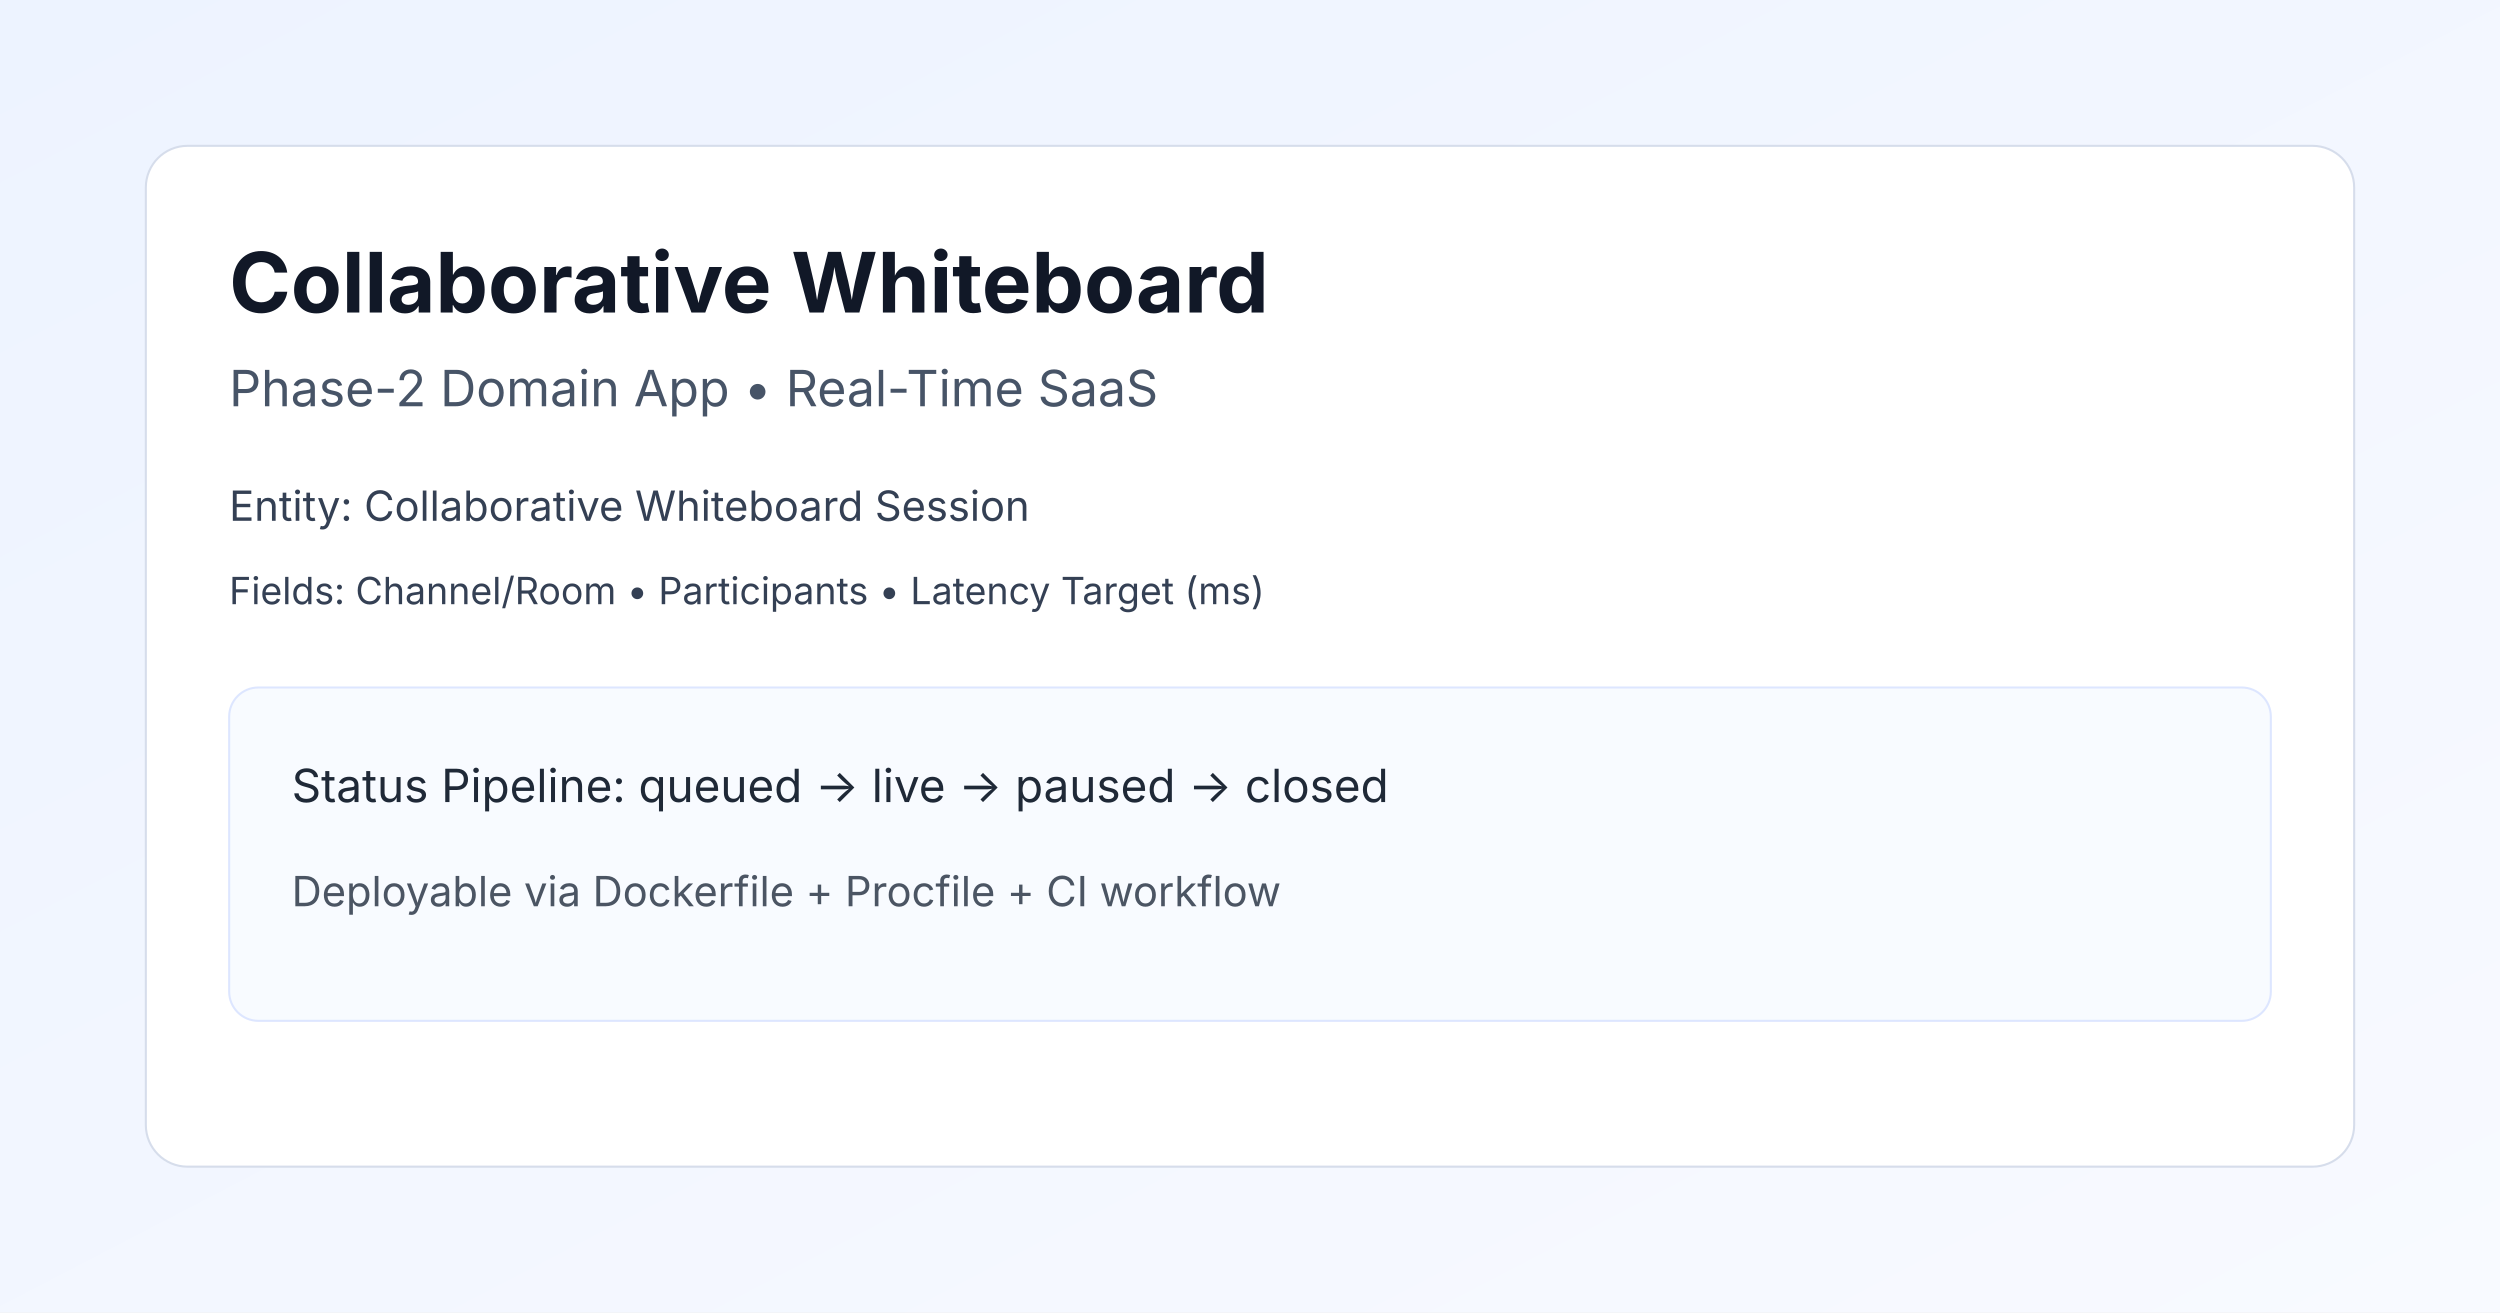
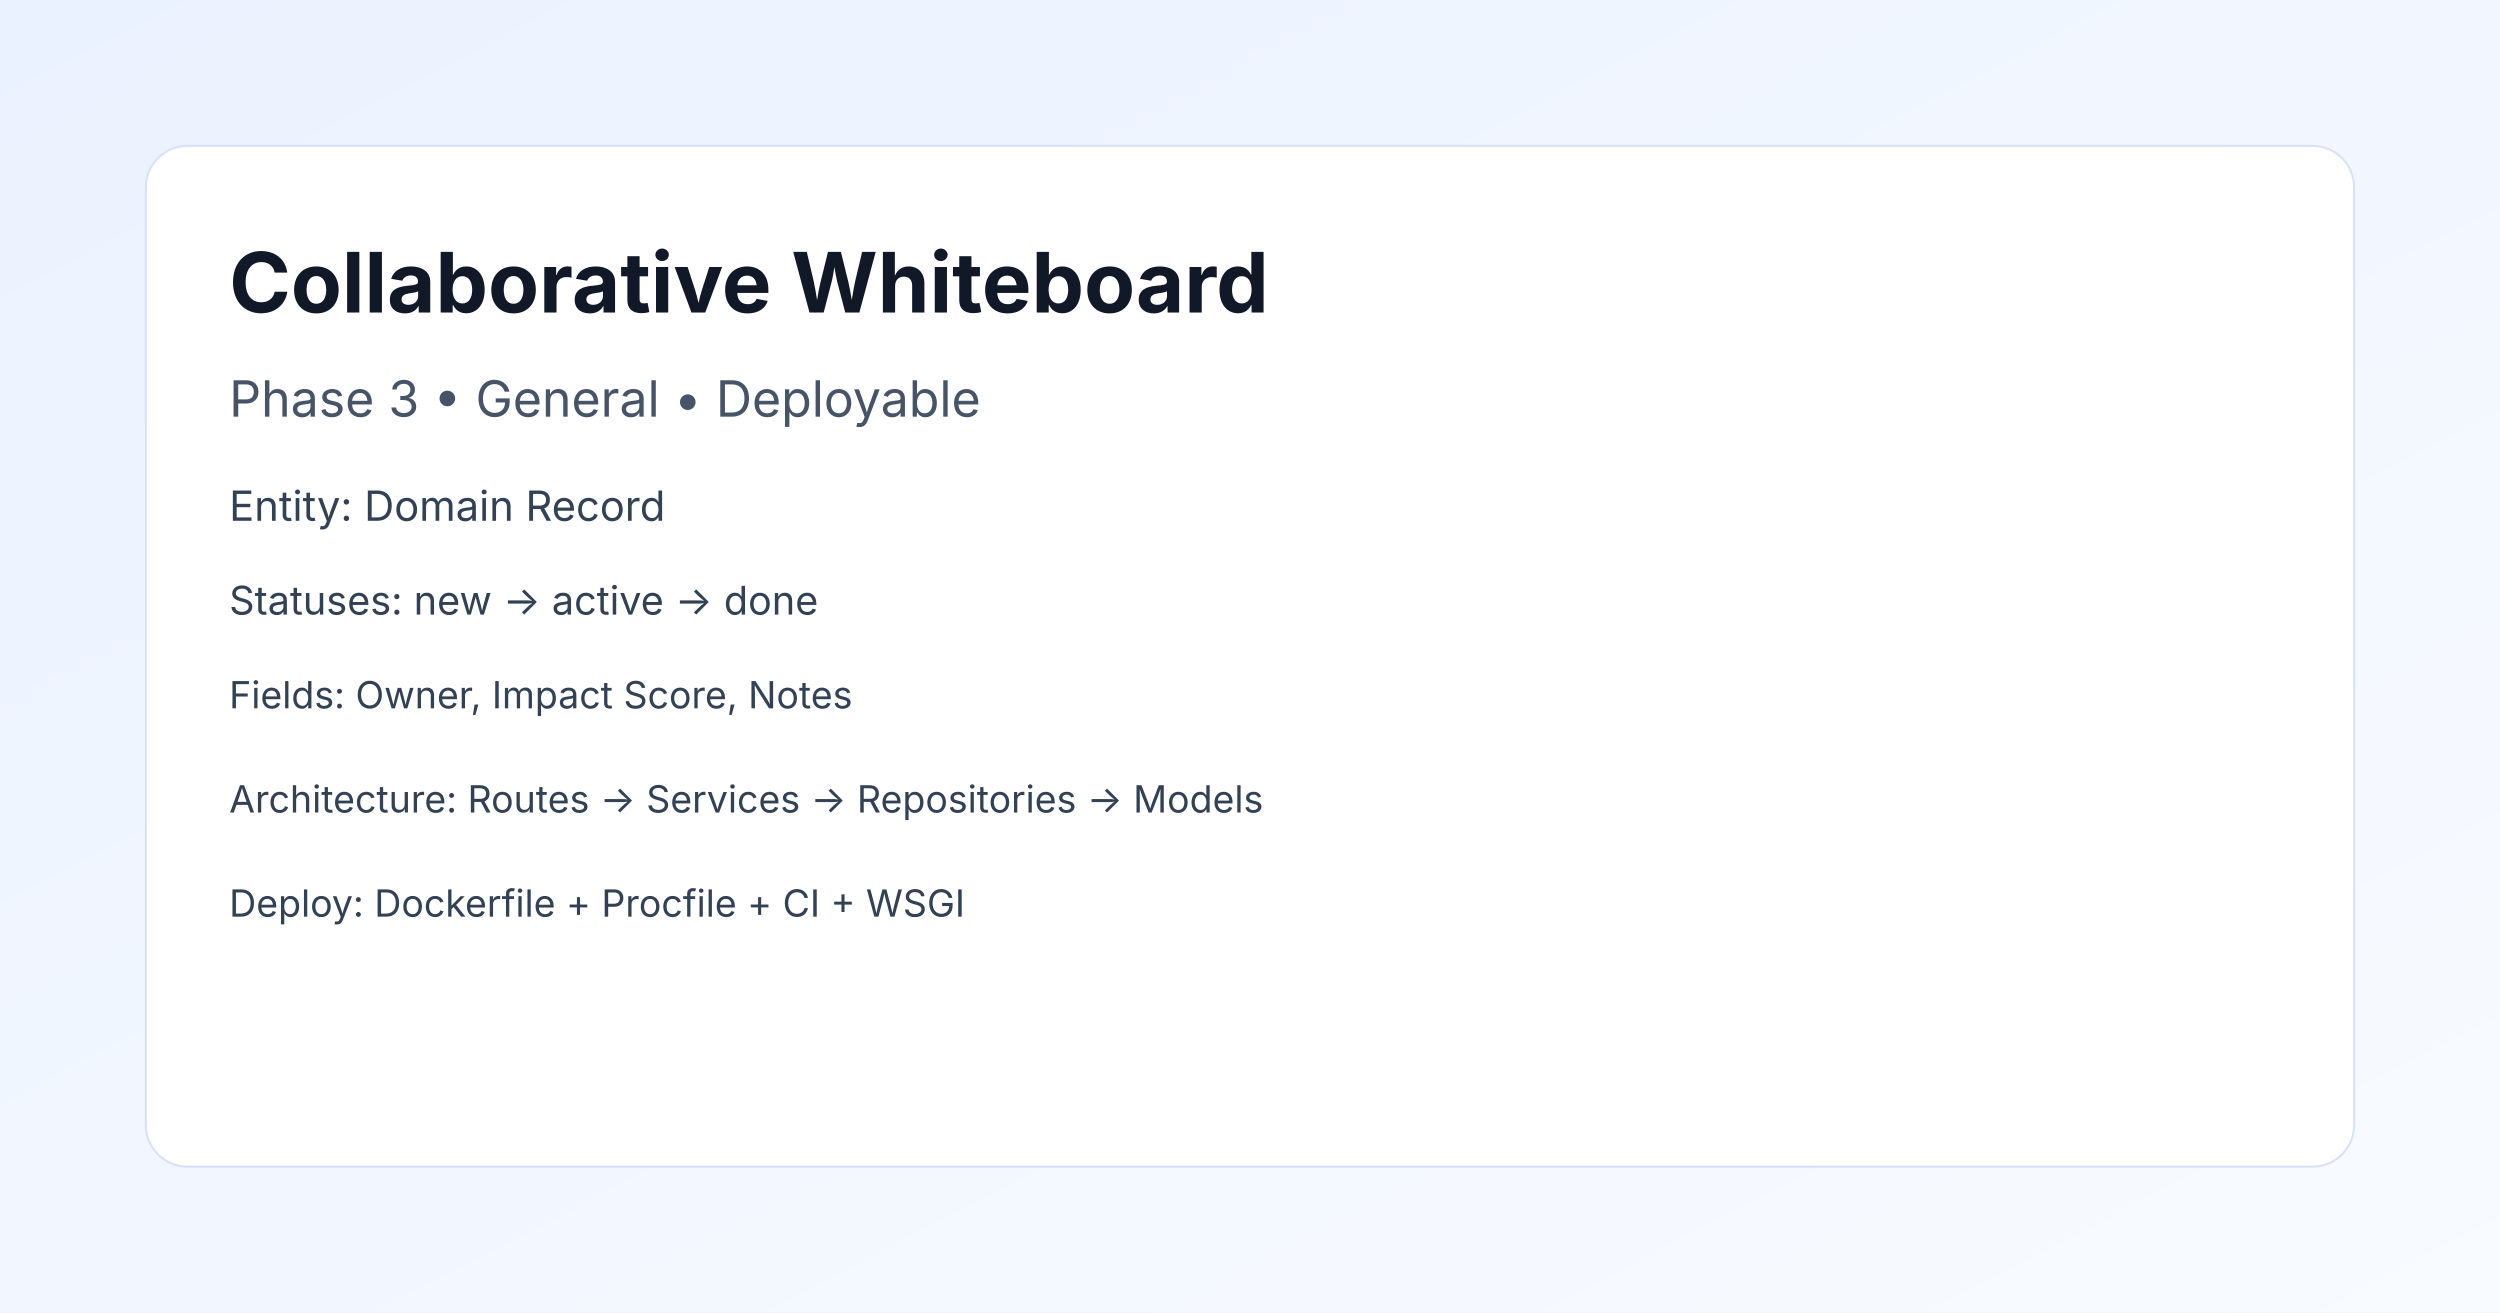
<svg xmlns="http://www.w3.org/2000/svg" width="1200" height="630" viewBox="0 0 1200 630">
  <defs>
    <linearGradient id="bg" x1="0" y1="0" x2="1" y2="1">
-       <stop offset="0%" stop-color="#edf3ff" />
-       <stop offset="100%" stop-color="#f8faff" />
+       <stop offset="0%" stop-color="#ebf2ff" />
+       <stop offset="100%" stop-color="#f8fbff" />
    </linearGradient>
  </defs>
  <rect width="1200" height="630" fill="url(#bg)" />
-   <rect x="70" y="70" width="1060" height="490" rx="20" fill="#fff" stroke="#d6ddeb" />
+   <rect x="70" y="70" width="1060" height="490" rx="20" fill="#ffffff" stroke="#d8e2f7" />
  <text x="110" y="150" font-size="40" font-family="Inter, Arial" fill="#111827" font-weight="700">Collaborative Whiteboard</text>
-   <text x="110" y="195" font-size="24" font-family="Inter, Arial" fill="#475467">Phase-2 Domain App • Real-Time SaaS</text>
-   <text x="110" y="250" font-size="20" font-family="Inter, Arial" fill="#344054">Entity: Collaborative Whiteboard Session</text>
-   <text x="110" y="290" font-size="18" font-family="Inter, Arial" fill="#344054">Fields: Channel/Room • Participants • Latency Target (ms)</text>
-   <rect x="110" y="330" width="980" height="160" rx="14" fill="#f8fbff" stroke="#dde6ff" />
-   <text x="140" y="385" font-size="22" font-family="Inter, Arial" fill="#1f2937">Status Pipeline: queued → live → paused → closed</text>
-   <text x="140" y="435" font-size="20" font-family="Inter, Arial" fill="#4b5563">Deployable via Dockerfile + Procfile + CI workflow</text>
+   <text x="110" y="200" font-size="24" font-family="Inter, Arial" fill="#475467">Phase 3 • General • Deployable</text>
+   <text x="110" y="250" font-size="20" font-family="Inter, Arial" fill="#334155">Entity: Domain Record</text>
+   <text x="110" y="295" font-size="19" font-family="Inter, Arial" fill="#334155">Statuses: new → active → done</text>
+   <text x="110" y="340" font-size="18" font-family="Inter, Arial" fill="#334155">Fields: Owner, Impact Score, Notes</text>
+   <text x="110" y="390" font-size="18" font-family="Inter, Arial" fill="#334155">Architecture: Routes → Services → Repositories → Models</text>
+   <text x="110" y="440" font-size="18" font-family="Inter, Arial" fill="#334155">Deploy: Dockerfile + Procfile + CI + WSGI</text>
</svg>
